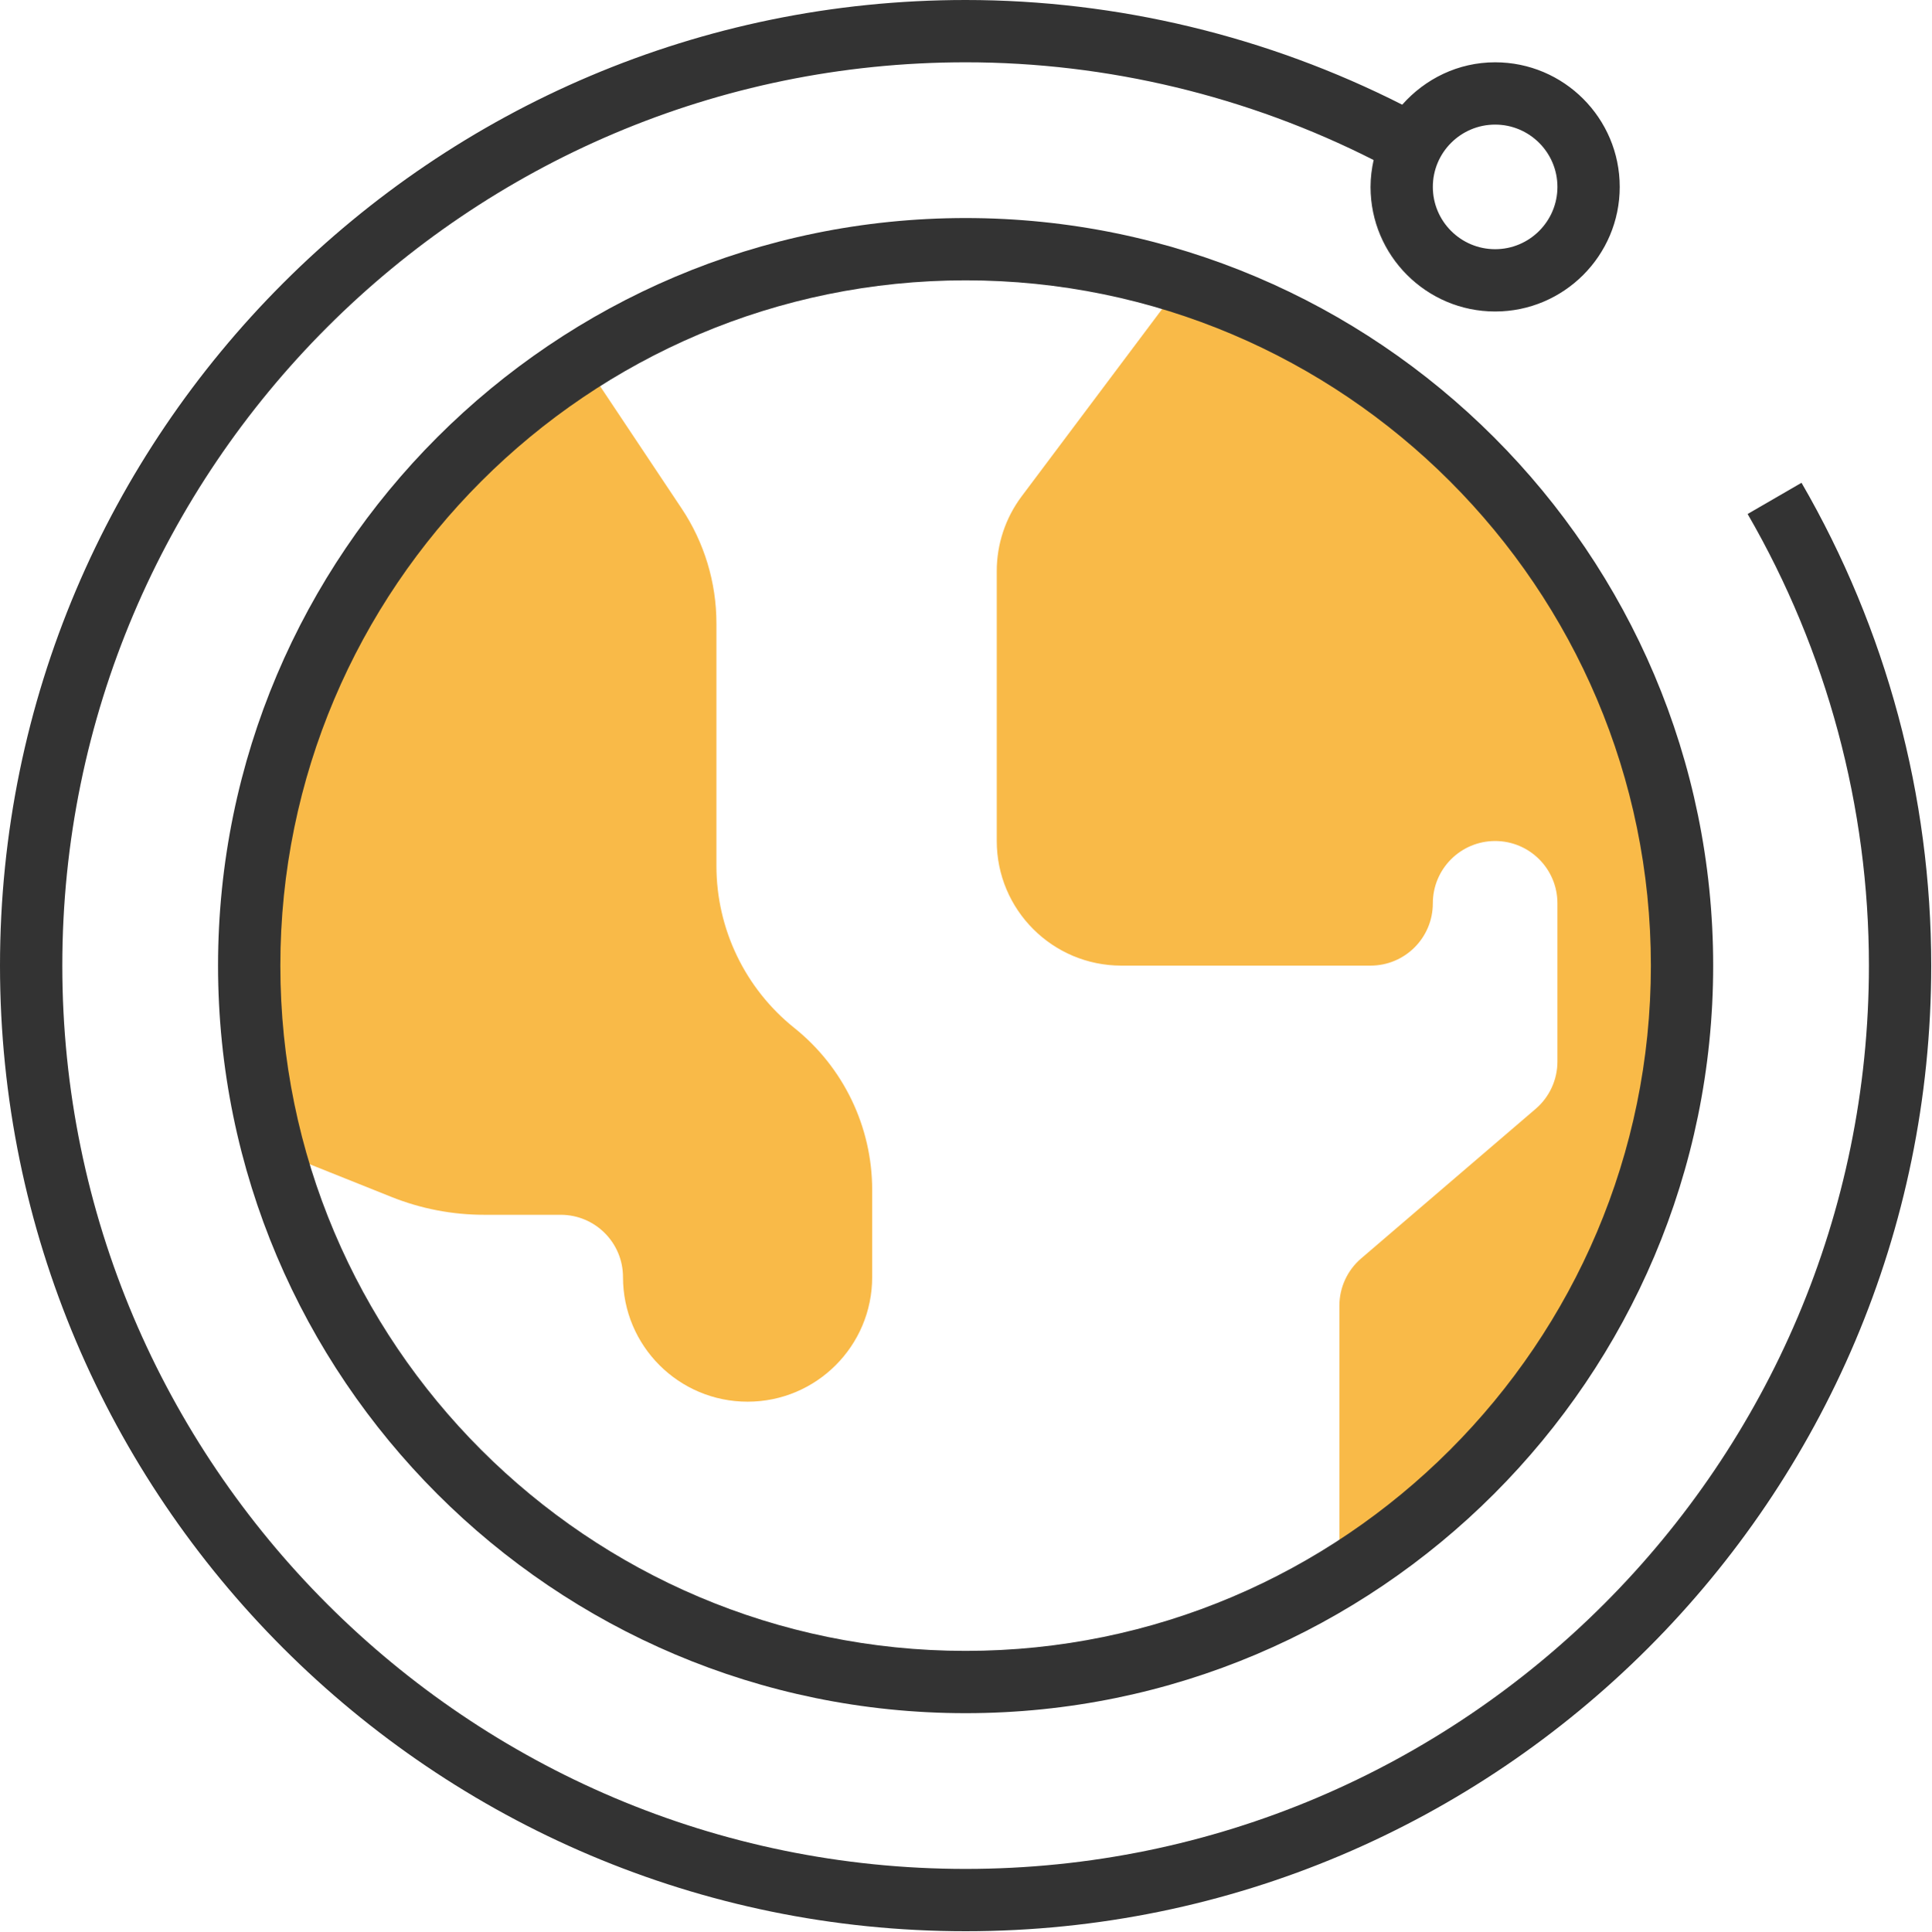
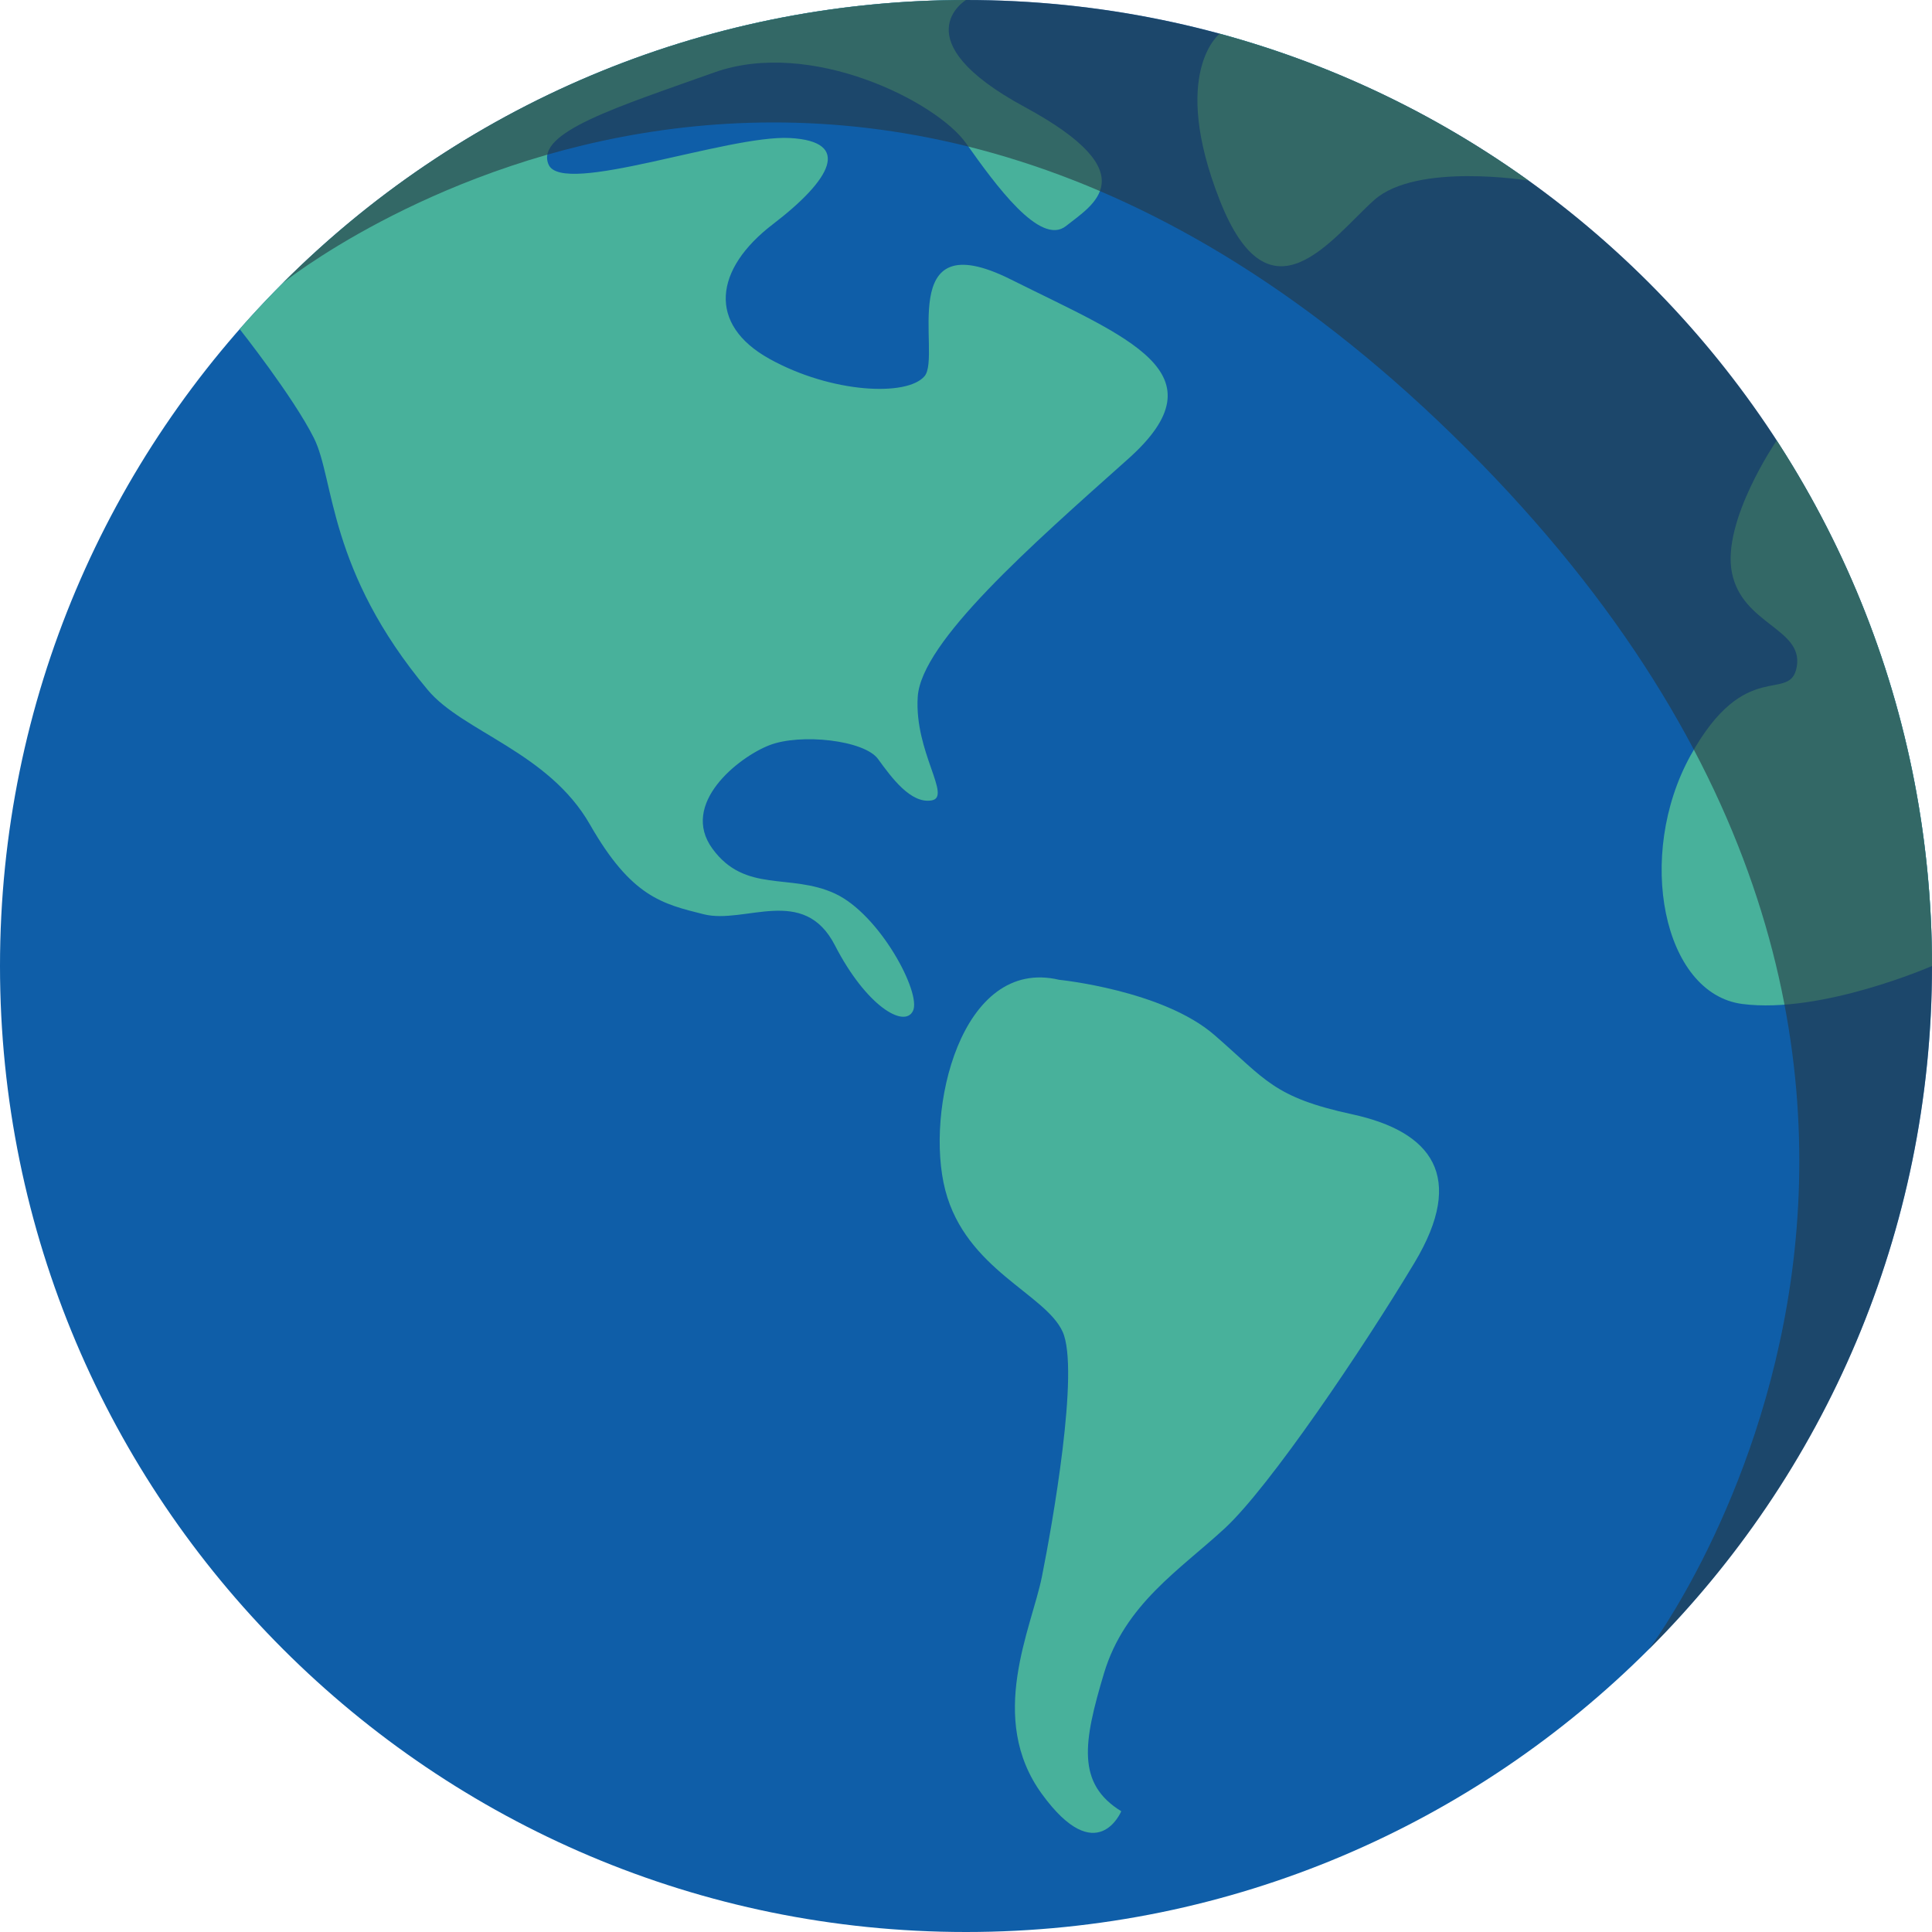
- <svg xmlns="http://www.w3.org/2000/svg" version="1.1" id="Layer_1" x="0px" y="0px" viewBox="0 0 295.238 295.238" style="enable-background:new 0 0 295.238 295.238;" xml:space="preserve">
+ <svg xmlns="http://www.w3.org/2000/svg" width="100%" height="100%" viewBox="0 0 512 512" version="1.1" xml:space="preserve" style="fill-rule:evenodd;clip-rule:evenodd;stroke-linejoin:round;stroke-miterlimit:1.414;">
  <g>
-     <g>
-       <path style="fill:#F9BA48;" d="M59.857,182.99c4.5,1.8,9.3,2.724,14.148,2.724h11.71c5.262,0,9.524,4.262,9.524,9.524    c0,10.519,8.529,19.048,19.048,19.048s19.048-8.529,19.048-19.048v-13.324c0-9.638-4.381-18.748-11.905-24.771    c-7.524-6.019-11.905-15.133-11.905-24.771V95.314c0-6.262-1.852-12.386-5.329-17.595l-13.72-20.576l-0.995-2.329    c-30.857,19.371-51.386,53.681-51.386,92.805c0,9.757,1.295,19.21,3.686,28.214l1.076,0.357L59.857,182.99z" />
-       <path style="fill:#F9BA48;" d="M257.143,147.619c0-48.957-32.124-90.4-76.443-104.429l-24.51,32.681    c-2.471,3.295-3.81,7.31-3.81,11.429v41.271c0,10.519,8.529,19.048,19.048,19.048h38.095c5.262,0,9.524-4.262,9.524-9.524    c0-5.262,4.262-9.524,9.524-9.524c5.262,0,9.524,4.262,9.524,9.524v24.19c0,2.781-1.214,5.424-3.324,7.229l-26.681,22.871    c-2.114,1.809-3.329,4.452-3.329,7.233v41.443C236.176,221.81,257.143,187.167,257.143,147.619z" />
-       <path style="fill:#333333;" d="M147.619,33.333c-63.014,0-114.286,51.271-114.286,114.286s51.271,114.286,114.286,114.286    s114.286-51.271,114.286-114.286S210.633,33.333,147.619,33.333z M147.619,252.381c-57.767,0-104.762-46.995-104.762-104.762    S89.852,42.857,147.619,42.857s104.762,46.995,104.762,104.762S205.386,252.381,147.619,252.381z" />
-       <path style="fill:#333333;" d="M275.409,73.805l-8.238,4.771c12.129,20.943,18.543,44.819,18.543,69.043    c0,76.143-61.952,138.095-138.095,138.095S9.524,223.762,9.524,147.619S71.476,9.524,147.619,9.524    c21.695,0,43.152,5.195,62.376,14.938c-0.29,1.324-0.471,2.695-0.471,4.11c0,10.505,8.543,19.048,19.048,19.048    s19.048-8.543,19.048-19.048s-8.543-19.048-19.048-19.048c-5.671,0-10.71,2.538-14.205,6.481C193.795,5.567,170.829,0,147.619,0    C66.219,0,0,66.219,0,147.619s66.219,147.619,147.619,147.619s147.619-66.219,147.619-147.619    C295.238,121.724,288.386,96.195,275.409,73.805z M228.571,19.048c5.252,0,9.524,4.271,9.524,9.524s-4.271,9.524-9.524,9.524    s-9.524-4.271-9.524-9.524S223.319,19.048,228.571,19.048z" />
-     </g>
+     <circle cx="256" cy="256" r="256" style="fill:#0f5ea8;" />
+     <path d="M512,256c0,-51.363 -15.124,-99.191 -41.165,-139.275c0,0 -14.604,21.334 -11.86,35.047c2.742,13.715 18.855,14.762 17.2,24.822c-1.655,10.06 -13.541,-2.879 -28.172,23.633c-14.63,26.514 -7.312,63.096 13.714,65.834c21.027,2.736 50.283,-10.061 50.283,-10.061Z" style="fill:#48b19b;fill-rule:nonzero;" />
+     <path d="M323.23,8.92c29.797,8.088 57.434,21.424 81.857,38.951c0,0 -29.684,-4.896 -40.929,5.158c-11.244,10.057 -27.643,33.832 -40.929,0c-13.284,-33.83 0.001,-44.109 0.001,-44.109Z" style="fill:#48b19b;fill-rule:nonzero;" />
+     <path d="M63.519,87.219c46.918,-53.465 115.756,-87.219 192.481,-87.219c0,0 -17.368,10.516 15.546,28.344c32.915,17.83 17.828,26.057 10.971,31.543c-6.856,5.486 -18.749,-10.971 -26.517,-21.941c-7.769,-10.973 -41.132,-27.885 -66.734,-18.74c-25.601,9.145 -47.539,15.9 -43.885,24.408c3.653,8.506 47.539,-7.945 63.996,-7.035c16.457,0.912 10.971,10.967 -4.569,22.854c-15.542,11.887 -17.374,26.514 -0.916,35.656c16.456,9.146 36.566,10.061 41.143,4.576c4.574,-5.486 -8.229,-41.143 22.858,-25.602c31.087,15.541 56.688,24.691 31.087,47.545c-25.602,22.852 -54.857,48.461 -55.773,63.084c-0.916,14.625 9.146,26.52 3.66,27.43c-5.486,0.91 -10.521,-5.941 -14.176,-10.973c-3.653,-5.029 -20.571,-6.855 -28.799,-3.658c-8.229,3.197 -23.774,15.541 -15.086,27.428c8.689,11.889 20.565,6.396 32.454,11.883c11.887,5.486 22.972,26.365 20.696,31.084c-2.276,4.717 -12.409,-1.256 -20.696,-17.369c-8.289,-16.115 -23.835,-5.486 -34.773,-8.229c-10.939,-2.742 -19.168,-4.57 -30.14,-23.771c-10.972,-19.199 -33.687,-24.572 -42.969,-35.656c-26.589,-31.75 -24.687,-55.771 -30.172,-66.742c-5.486,-10.974 -19.687,-28.9 -19.687,-28.9Z" style="fill:#48b19b;fill-rule:nonzero;" />
+     <path d="M280.685,259.658c0,0 27.429,2.738 41.143,14.627c13.714,11.887 15.546,16.461 36.573,21.031c21.027,4.568 30.172,16.451 16.457,39.311c-13.714,22.857 -38.404,59.43 -50.287,70.402c-11.882,10.973 -26.512,20.115 -31.998,38.4c-5.485,18.283 -7.317,29.248 4.57,36.568c0,0 -6.396,15.545 -21.026,-4.57c-14.631,-20.117 -2.744,-43.885 0,-57.6c2.742,-13.713 10.055,-54.852 5.484,-64.914c-4.568,-10.059 -25.601,-16.461 -31.087,-37.486c-5.486,-21.026 4.115,-61.944 30.171,-55.769Z" style="fill:#48b19b;fill-rule:nonzero;" />
+     <path d="M74.98,74.983c99.975,-99.977 262.062,-99.975 362.038,0c99.976,99.973 99.976,262.062 0.001,362.037c0,0 116.148,-153.59 -48.293,-318.031c-164.442,-164.442 -313.746,-44.006 -313.746,-44.006Z" style="fill:#253744;fill-opacity:0.6;fill-rule:nonzero;" />
  </g>
-   <g>
- </g>
-   <g>
- </g>
-   <g>
- </g>
-   <g>
- </g>
-   <g>
- </g>
-   <g>
- </g>
-   <g>
- </g>
-   <g>
- </g>
-   <g>
- </g>
-   <g>
- </g>
-   <g>
- </g>
-   <g>
- </g>
-   <g>
- </g>
-   <g>
- </g>
-   <g>
- </g>
</svg>
